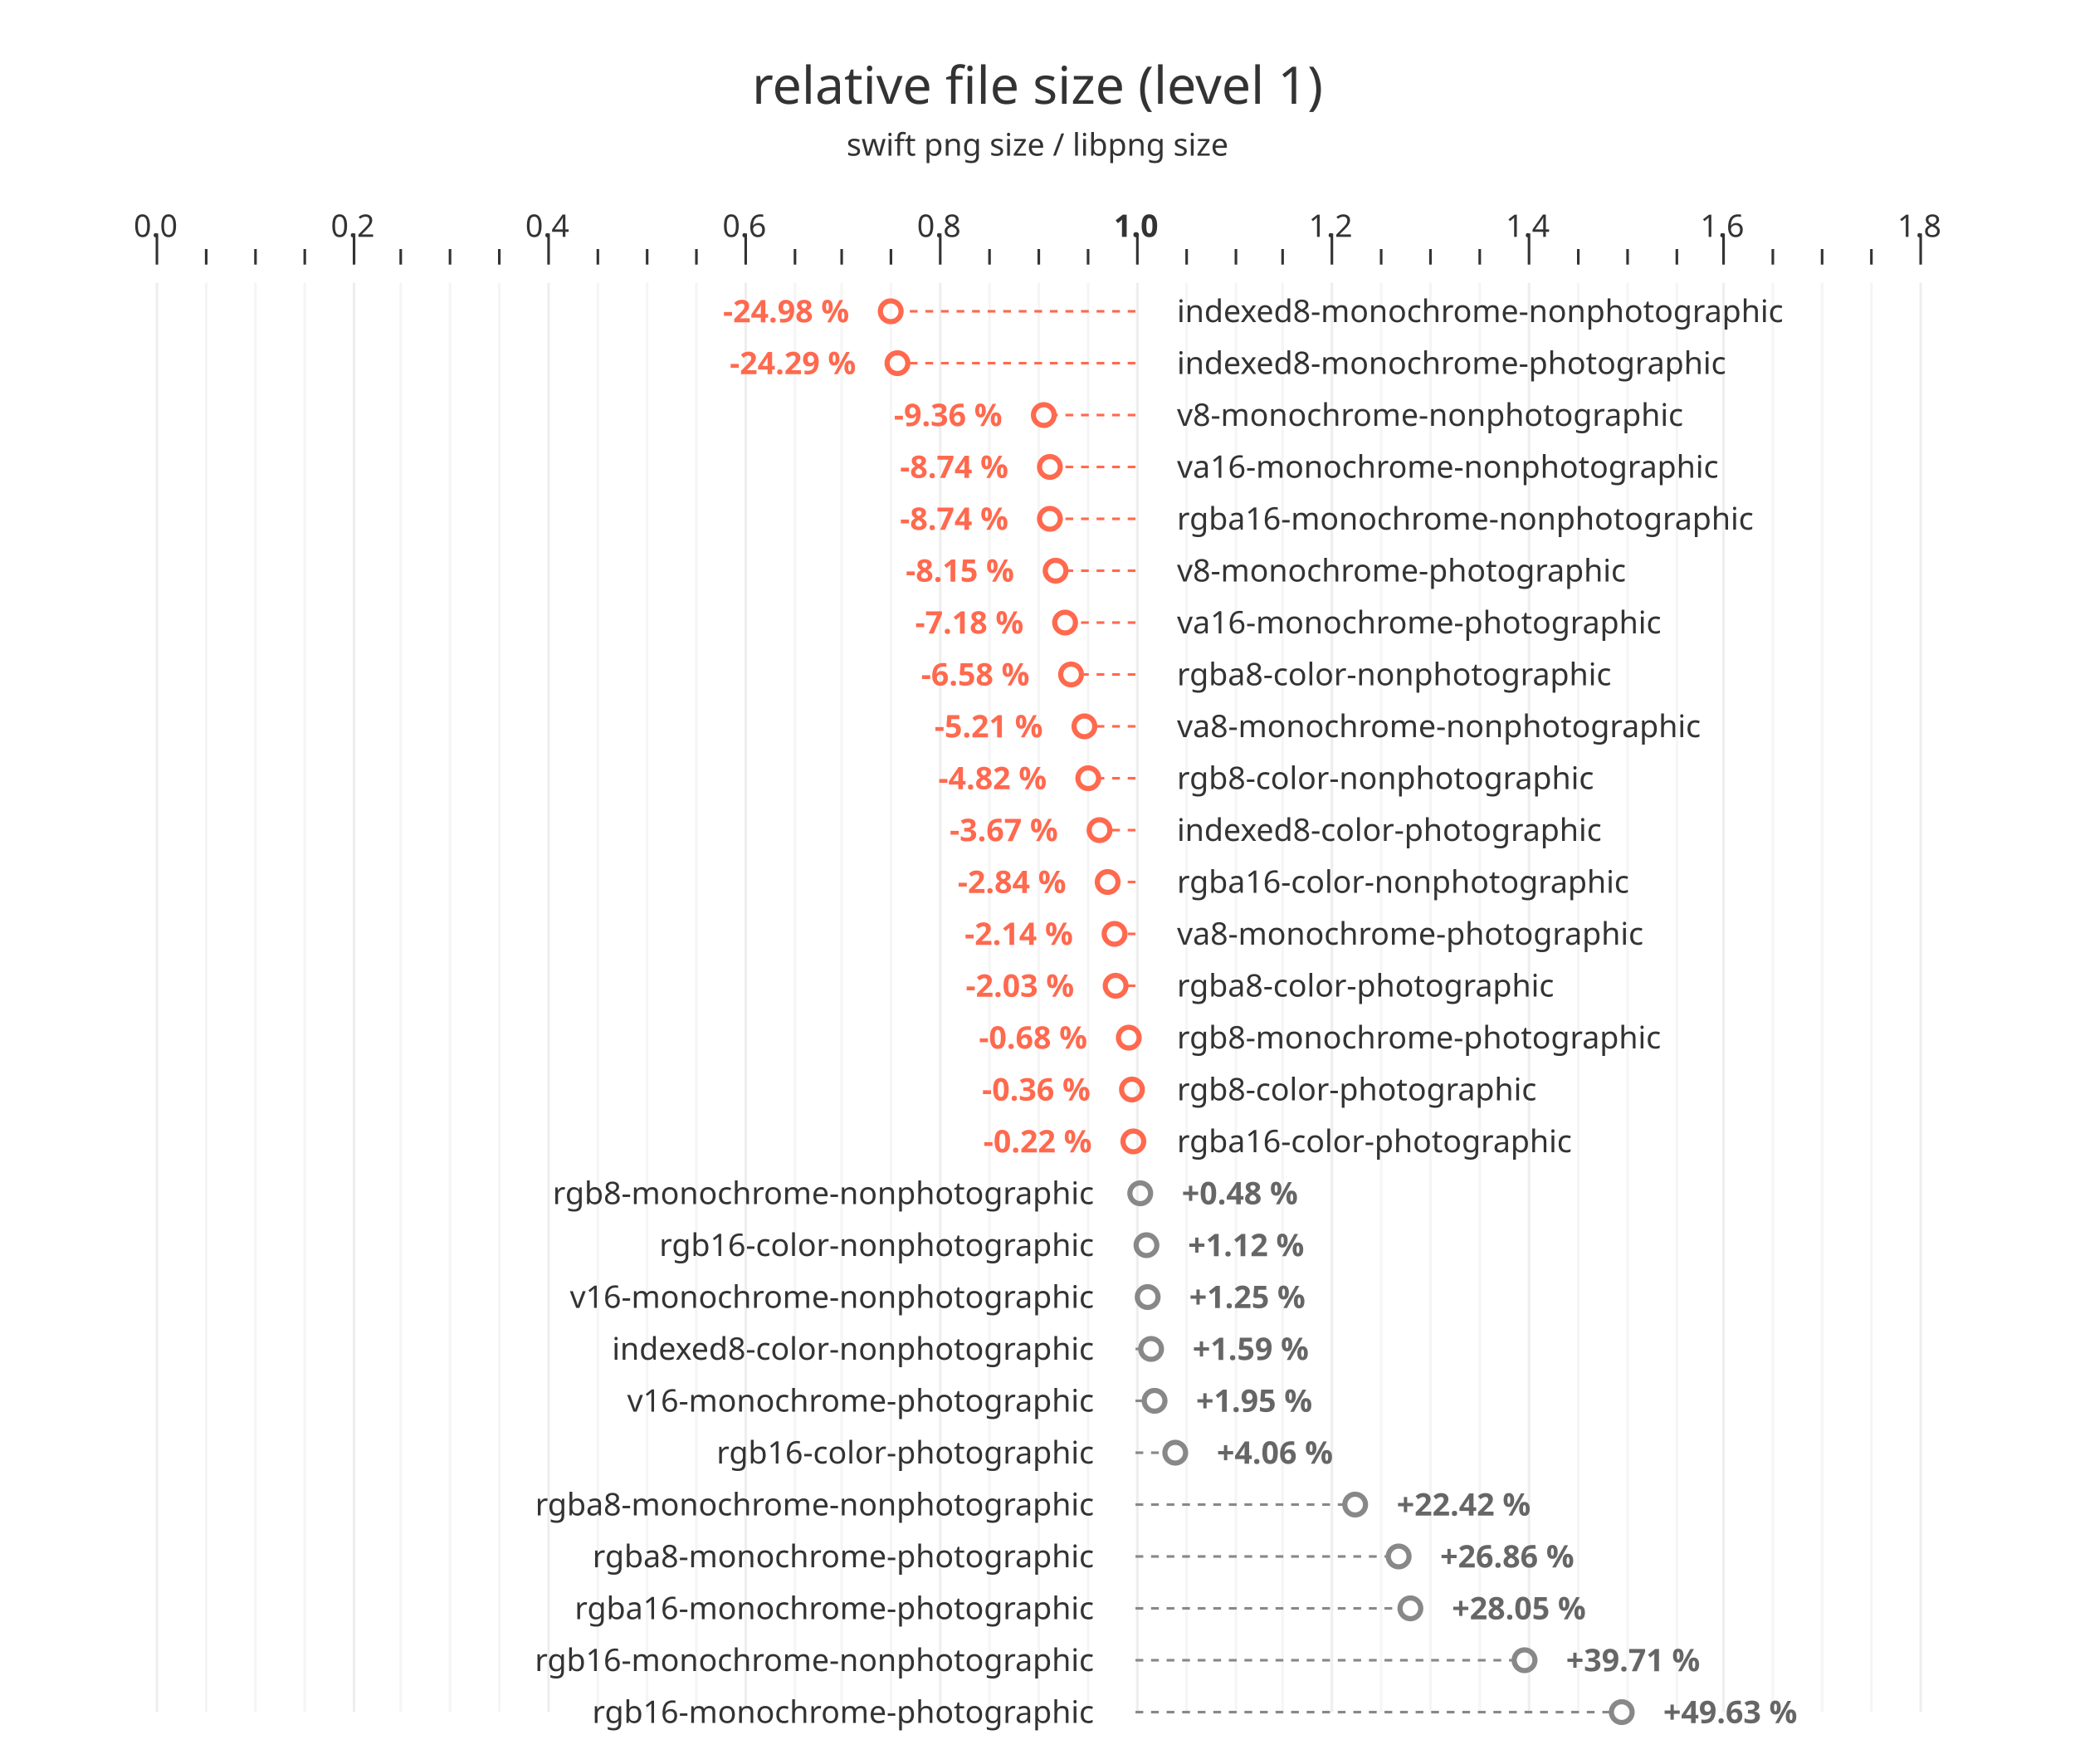
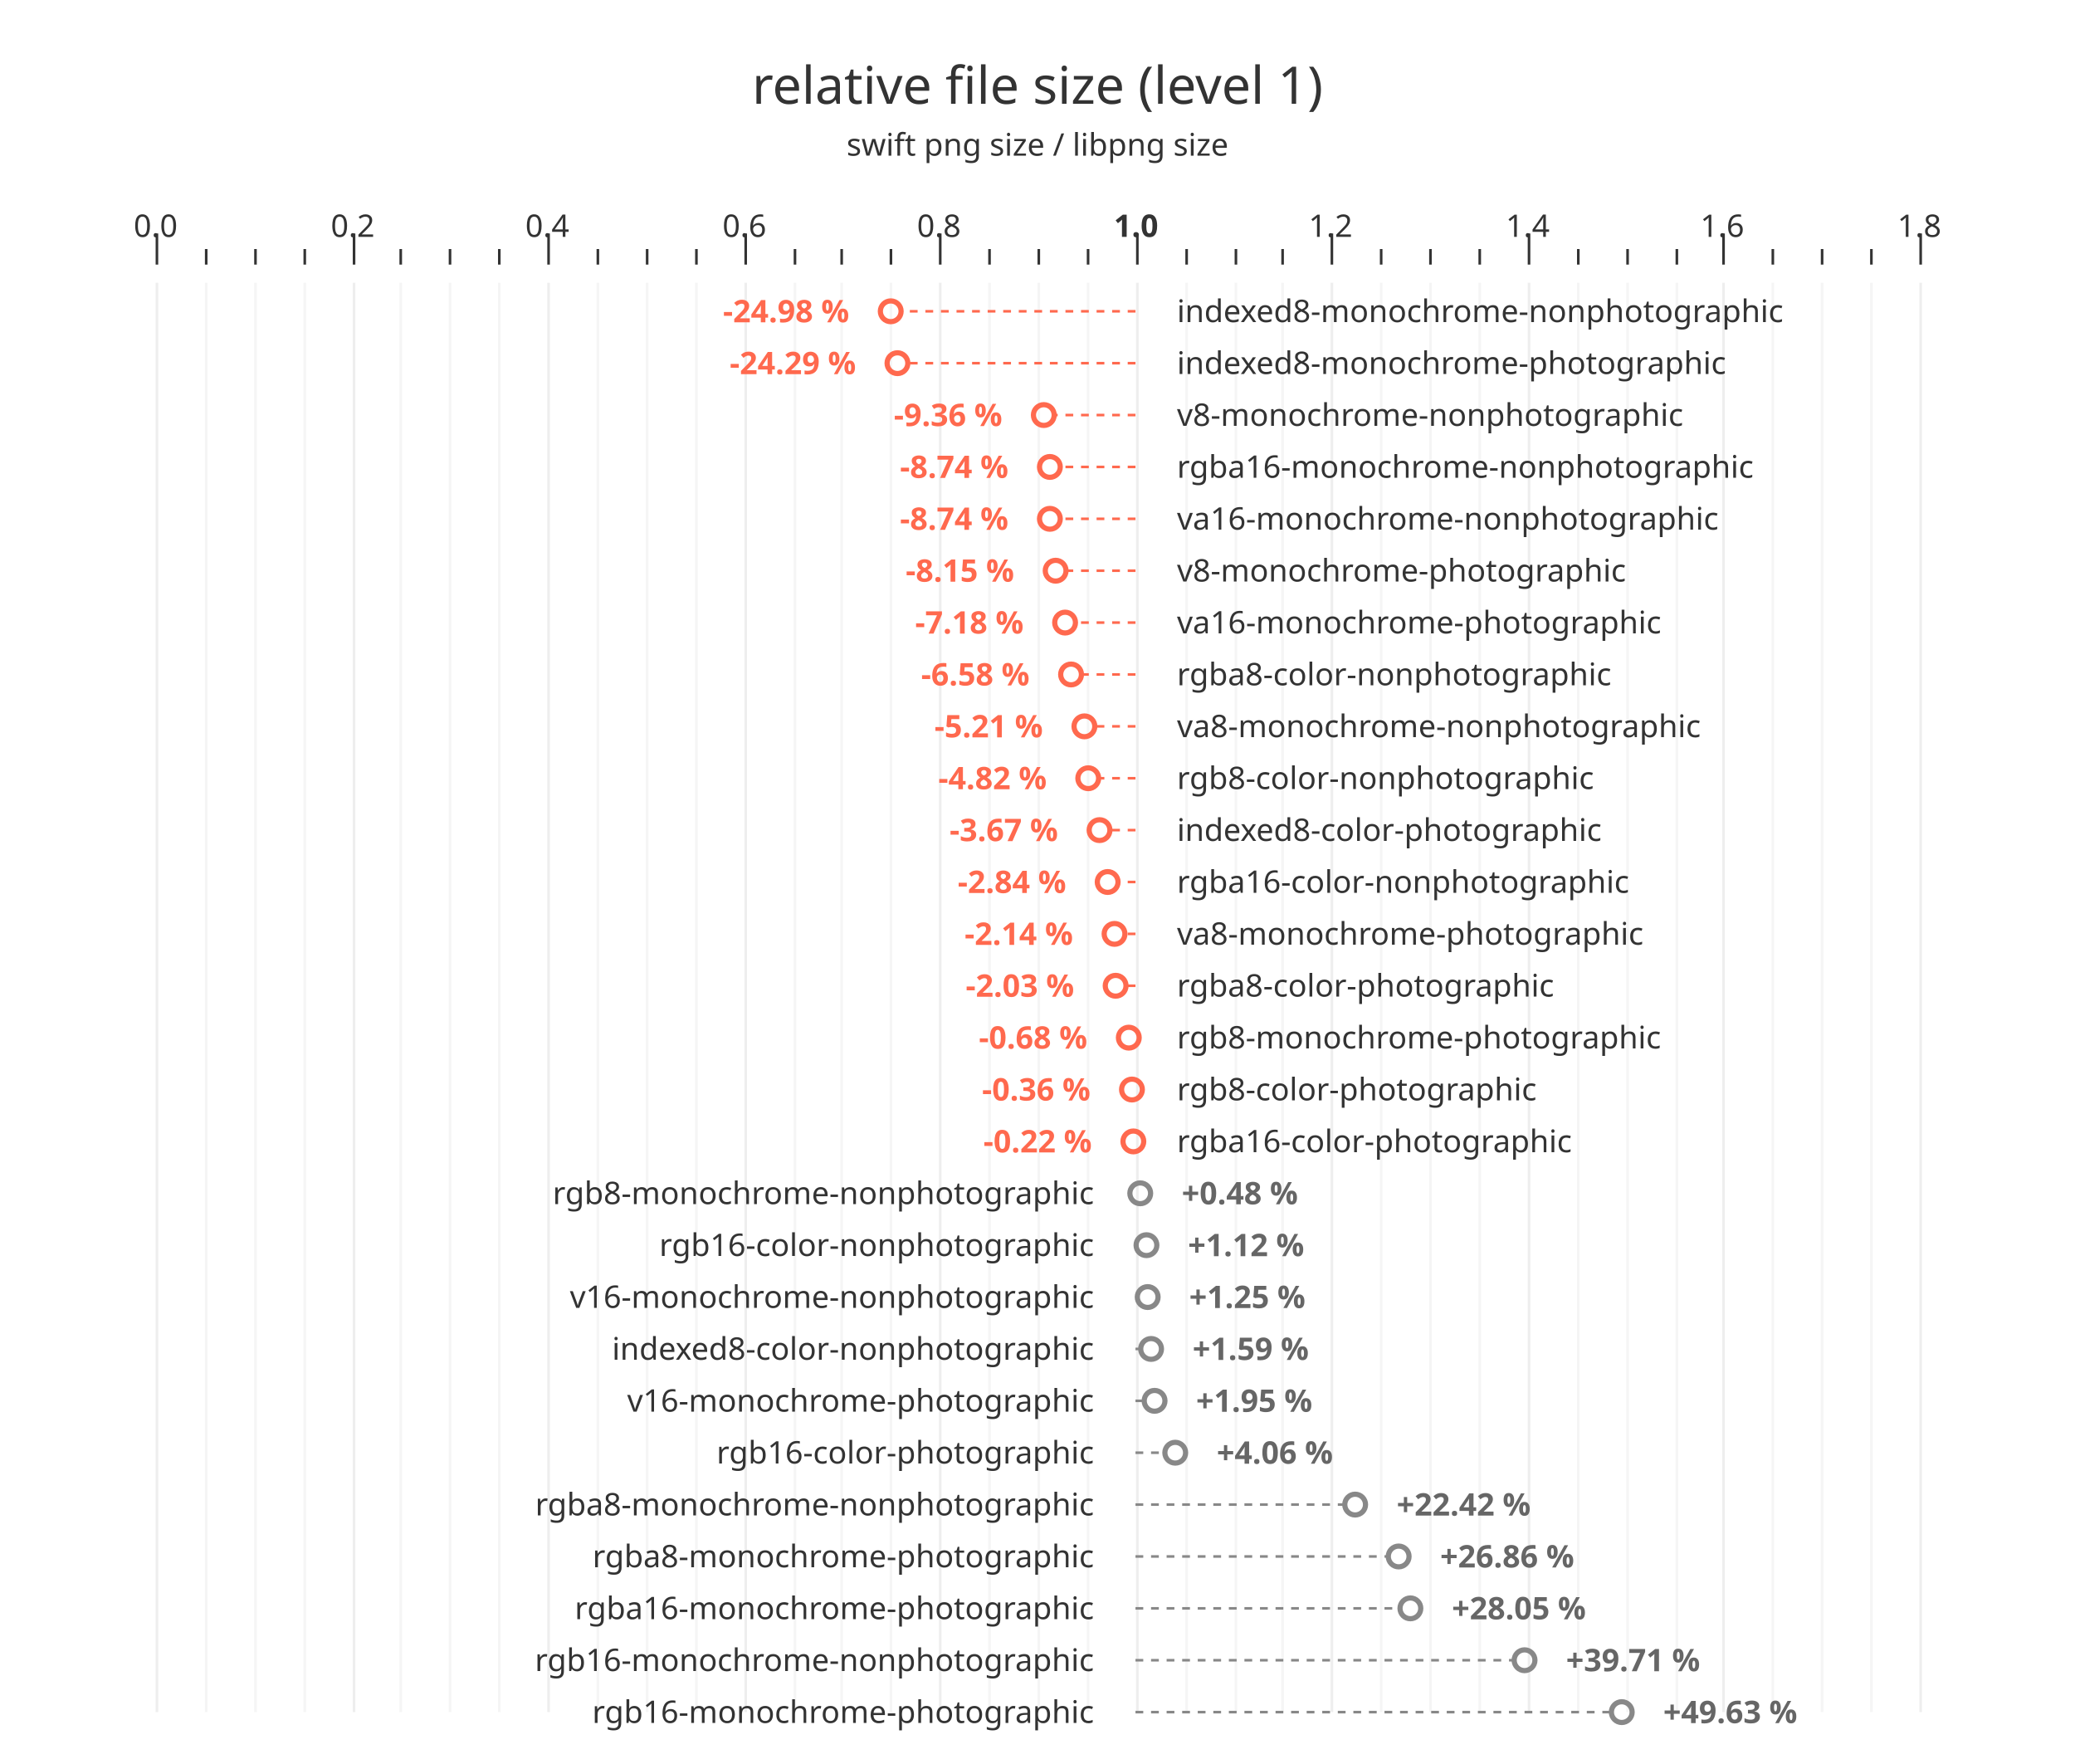
<svg xmlns="http://www.w3.org/2000/svg" width="800" height="680" viewBox="0 0 800 680">
  <style type="text/css">
    
        
    rect.background 
    {
        fill:   white;
    }
    
    path.grid 
    {
        stroke-width: 1px;
        fill:   none;
    }
    path.grid-major 
    {
        stroke: #eeeeeeff;
    }
    path.grid-minor 
    {
        stroke: #f5f5f5ff;
    }
    
    path.tick 
    {
        stroke-width: 1px;
        stroke: #333333ff;
        fill:   none;
    }
    
    path.stem 
    {
        stroke-width: 1px;
        stroke-dasharray: 3 3;
    }
    circle.dot 
    {
        stroke-width: 2px;
        stroke: #666;
        fill:   none;
    }
    
    text
    {
        fill: #333333ff;
        font-family: 'SF Mono';
    }
    text.label-numeric 
    {
        font-size: 12px;
    }
    text.label-numeric.unity 
    {
        font-weight: 700;
    }
    text.label-x 
    {
        text-anchor: middle; 
        dominant-baseline: text-top;
    }
    
    text.label-legend, text.label-percent
    {
        font-size: 12px;
        dominant-baseline: middle;
    }
    text.label-percent 
    {
        font-weight: 700;
    }
    text.label-legend.better, text.label-percent.worse 
    {
        text-anchor: begin; 
    }
    text.label-legend.worse, text.label-percent.better 
    {
        text-anchor: end; 
    }
    
    text.title, text.subtitle 
    {
        text-anchor: middle; 
    }
    text.title 
    {
        font-size: 20px;
    }
    text.subtitle 
    {
        font-size: 12px;
    }
    
    circle.better, path.stem.better
    {
        stroke: #ff694eff
    }
    circle.worse, path.stem.worse
    {
        stroke: #888888ff
    }
    text.label-percent.better 
    {
        fill: #ff694eff
    }
    text.label-percent.worse 
    {
        fill: #666666ff
    }
    
    
</style>
  <rect width="800" height="680" class="background" />
  <path class="grid grid-minor" d="M 79.5,660 L 79.5,109" />
  <path class="grid grid-minor" d="M 98.5,660 L 98.5,109" />
  <path class="grid grid-minor" d="M 117.5,660 L 117.5,109" />
  <path class="grid grid-minor" d="M 154.5,660 L 154.5,109" />
  <path class="grid grid-minor" d="M 173.5,660 L 173.5,109" />
  <path class="grid grid-minor" d="M 192.5,660 L 192.5,109" />
  <path class="grid grid-minor" d="M 230.5,660 L 230.5,109" />
  <path class="grid grid-minor" d="M 249.5,660 L 249.5,109" />
  <path class="grid grid-minor" d="M 268.5,660 L 268.5,109" />
  <path class="grid grid-minor" d="M 306.5,660 L 306.5,109" />
  <path class="grid grid-minor" d="M 324.5,660 L 324.5,109" />
  <path class="grid grid-minor" d="M 343.5,660 L 343.5,109" />
  <path class="grid grid-minor" d="M 381.5,660 L 381.5,109" />
  <path class="grid grid-minor" d="M 400.5,660 L 400.5,109" />
  <path class="grid grid-minor" d="M 419.5,660 L 419.5,109" />
  <path class="grid grid-minor" d="M 457.5,660 L 457.5,109" />
  <path class="grid grid-minor" d="M 476.5,660 L 476.5,109" />
  <path class="grid grid-minor" d="M 494.5,660 L 494.5,109" />
  <path class="grid grid-minor" d="M 532.5,660 L 532.5,109" />
  <path class="grid grid-minor" d="M 551.5,660 L 551.5,109" />
  <path class="grid grid-minor" d="M 570.5,660 L 570.5,109" />
  <path class="grid grid-minor" d="M 608.5,660 L 608.5,109" />
  <path class="grid grid-minor" d="M 627.5,660 L 627.5,109" />
  <path class="grid grid-minor" d="M 646.5,660 L 646.5,109" />
  <path class="grid grid-minor" d="M 683.5,660 L 683.5,109" />
  <path class="grid grid-minor" d="M 702.5,660 L 702.5,109" />
  <path class="grid grid-minor" d="M 721.5,660 L 721.5,109" />
  <path class="grid grid-major" d="M 60.5,660 L 60.5,109" />
  <path class="grid grid-major" d="M 136.5,660 L 136.5,109" />
  <path class="grid grid-major" d="M 211.5,660 L 211.5,109" />
  <path class="grid grid-major" d="M 287.5,660 L 287.5,109" />
  <path class="grid grid-major" d="M 362.5,660 L 362.5,109" />
  <path class="grid grid-major" d="M 438.5,660 L 438.5,109" />
  <path class="grid grid-major" d="M 513.5,660 L 513.5,109" />
  <path class="grid grid-major" d="M 589.5,660 L 589.5,109" />
  <path class="grid grid-major" d="M 664.5,660 L 664.5,109" />
  <path class="grid grid-major" d="M 740.5,660 L 740.5,109" />
  <path class="tick" d="M 60.5,102 L 60.5,90" />
  <path class="tick" d="M 79.5,102 L 79.5,96" />
  <path class="tick" d="M 98.5,102 L 98.5,96" />
  <path class="tick" d="M 117.5,102 L 117.5,96" />
  <path class="tick" d="M 136.5,102 L 136.5,90" />
  <path class="tick" d="M 154.5,102 L 154.5,96" />
  <path class="tick" d="M 173.5,102 L 173.5,96" />
  <path class="tick" d="M 192.5,102 L 192.5,96" />
  <path class="tick" d="M 211.5,102 L 211.5,90" />
  <path class="tick" d="M 230.5,102 L 230.5,96" />
  <path class="tick" d="M 249.5,102 L 249.5,96" />
  <path class="tick" d="M 268.5,102 L 268.5,96" />
  <path class="tick" d="M 287.5,102 L 287.5,90" />
  <path class="tick" d="M 306.5,102 L 306.5,96" />
  <path class="tick" d="M 324.5,102 L 324.5,96" />
  <path class="tick" d="M 343.5,102 L 343.5,96" />
  <path class="tick" d="M 362.5,102 L 362.5,90" />
  <path class="tick" d="M 381.5,102 L 381.5,96" />
  <path class="tick" d="M 400.5,102 L 400.5,96" />
  <path class="tick" d="M 419.5,102 L 419.5,96" />
  <path class="tick" d="M 438.5,102 L 438.5,90" />
  <path class="tick" d="M 457.5,102 L 457.5,96" />
  <path class="tick" d="M 476.5,102 L 476.5,96" />
  <path class="tick" d="M 494.5,102 L 494.5,96" />
  <path class="tick" d="M 513.5,102 L 513.5,90" />
  <path class="tick" d="M 532.5,102 L 532.5,96" />
  <path class="tick" d="M 551.5,102 L 551.5,96" />
  <path class="tick" d="M 570.5,102 L 570.5,96" />
  <path class="tick" d="M 589.5,102 L 589.5,90" />
  <path class="tick" d="M 608.5,102 L 608.5,96" />
  <path class="tick" d="M 627.5,102 L 627.5,96" />
  <path class="tick" d="M 646.5,102 L 646.5,96" />
  <path class="tick" d="M 664.5,102 L 664.5,90" />
  <path class="tick" d="M 683.5,102 L 683.5,96" />
  <path class="tick" d="M 702.5,102 L 702.5,96" />
  <path class="tick" d="M 721.5,102 L 721.5,96" />
  <path class="tick" d="M 740.5,102 L 740.5,90" />
  <text x="60" y="82" class="label-numeric label-x">0.0</text>
  <text x="136" y="82" class="label-numeric label-x">0.2</text>
  <text x="211" y="82" class="label-numeric label-x">0.4</text>
  <text x="287" y="82" class="label-numeric label-x">0.6</text>
  <text x="362" y="82" class="label-numeric label-x">0.8</text>
  <text x="438" y="82" class="label-numeric label-x unity">1.0</text>
  <text x="513" y="82" class="label-numeric label-x">1.2</text>
  <text x="589" y="82" class="label-numeric label-x">1.4</text>
  <text x="664" y="82" class="label-numeric label-x">1.6</text>
  <text x="740" y="82" class="label-numeric label-x">1.8</text>
  <text x="400" y="40" class="title">relative file size (level 1)</text>
  <text x="400" y="60" class="subtitle">swift png size / libpng size </text>
  <text x="453.778" y="120.0" class="label-legend better">indexed8-monochrome-nonphotographic</text>
  <text x="453.778" y="140.0" class="label-legend better">indexed8-monochrome-photographic</text>
  <text x="453.778" y="160.0" class="label-legend better">v8-monochrome-nonphotographic</text>
-   <text x="453.778" y="180.0" class="label-legend better">va16-monochrome-nonphotographic</text>
-   <text x="453.778" y="200.0" class="label-legend better">rgba16-monochrome-nonphotographic</text>
+   <text x="453.778" y="180.0" class="label-legend better">rgba16-monochrome-nonphotographic</text>
+   <text x="453.778" y="200.0" class="label-legend better">va16-monochrome-nonphotographic</text>
  <text x="453.778" y="220.0" class="label-legend better">v8-monochrome-photographic</text>
  <text x="453.778" y="240.0" class="label-legend better">va16-monochrome-photographic</text>
  <text x="453.778" y="260.0" class="label-legend better">rgba8-color-nonphotographic</text>
  <text x="453.778" y="280.0" class="label-legend better">va8-monochrome-nonphotographic</text>
  <text x="453.778" y="300.0" class="label-legend better">rgb8-color-nonphotographic</text>
  <text x="453.778" y="320.0" class="label-legend better">indexed8-color-photographic</text>
  <text x="453.778" y="340.0" class="label-legend better">rgba16-color-nonphotographic</text>
  <text x="453.778" y="360.0" class="label-legend better">va8-monochrome-photographic</text>
  <text x="453.778" y="380.0" class="label-legend better">rgba8-color-photographic</text>
  <text x="453.778" y="400.0" class="label-legend better">rgb8-monochrome-photographic</text>
  <text x="453.778" y="420.0" class="label-legend better">rgb8-color-photographic</text>
  <text x="453.778" y="440.0" class="label-legend better">rgba16-color-photographic</text>
  <text x="421.778" y="460.0" class="label-legend worse">rgb8-monochrome-nonphotographic</text>
  <text x="421.778" y="480.0" class="label-legend worse">rgb16-color-nonphotographic</text>
  <text x="421.778" y="500.0" class="label-legend worse">v16-monochrome-nonphotographic</text>
  <text x="421.778" y="520.0" class="label-legend worse">indexed8-color-nonphotographic</text>
  <text x="421.778" y="540.0" class="label-legend worse">v16-monochrome-photographic</text>
  <text x="421.778" y="560.0" class="label-legend worse">rgb16-color-photographic</text>
  <text x="421.778" y="580.0" class="label-legend worse">rgba8-monochrome-nonphotographic</text>
  <text x="421.778" y="600.0" class="label-legend worse">rgba8-monochrome-photographic</text>
  <text x="421.778" y="620.0" class="label-legend worse">rgba16-monochrome-photographic</text>
  <text x="421.778" y="640.0" class="label-legend worse">rgb16-monochrome-nonphotographic</text>
  <text x="421.778" y="660.0" class="label-legend worse">rgb16-monochrome-photographic</text>
  <text x="327.413" y="120.0" class="label-percent better">-24.98 %</text>
  <text x="330.008" y="140.0" class="label-percent better">-24.29 %</text>
  <text x="386.431" y="160.0" class="label-percent better">-9.36 %</text>
  <text x="388.773" y="180.0" class="label-percent better">-8.74 %</text>
  <text x="388.773" y="200.0" class="label-percent better">-8.74 %</text>
  <text x="390.994" y="220.0" class="label-percent better">-8.15 %</text>
  <text x="394.637" y="240.0" class="label-percent better">-7.18 %</text>
  <text x="396.937" y="260.0" class="label-percent better">-6.58 %</text>
  <text x="402.086" y="280.0" class="label-percent better">-5.21 %</text>
  <text x="403.565" y="300.0" class="label-percent better">-4.82 %</text>
  <text x="407.918" y="320.0" class="label-percent better">-3.67 %</text>
  <text x="411.051" y="340.0" class="label-percent better">-2.84 %</text>
  <text x="413.7" y="360.0" class="label-percent better">-2.14 %</text>
  <text x="414.124" y="380.0" class="label-percent better">-2.03 %</text>
  <text x="419.201" y="400.0" class="label-percent better">-0.68 %</text>
  <text x="420.417" y="420.0" class="label-percent better">-0.36 %</text>
  <text x="420.955" y="440.0" class="label-percent better">-0.22 %</text>
  <text x="455.607" y="460.0" class="label-percent worse">+0.48 %</text>
  <text x="458.012" y="480.0" class="label-percent worse">+1.12 %</text>
  <text x="458.481" y="500.0" class="label-percent worse">+1.25 %</text>
  <text x="459.792" y="520.0" class="label-percent worse">+1.59 %</text>
  <text x="461.139" y="540.0" class="label-percent worse">+1.95 %</text>
  <text x="469.101" y="560.0" class="label-percent worse">+4.06 %</text>
  <text x="538.469" y="580.0" class="label-percent worse">+22.42 %</text>
  <text x="555.245" y="600.0" class="label-percent worse">+26.86 %</text>
  <text x="559.762" y="620.0" class="label-percent worse">+28.05 %</text>
  <text x="603.78" y="640.0" class="label-percent worse">+39.71 %</text>
  <text x="641.258" y="660.0" class="label-percent worse">+49.63 %</text>
  <path class="stem better" d="M 437.778,120.0 L 347.413,120.0" />
  <path class="stem better" d="M 437.778,140.0 L 350.008,140.0" />
  <path class="stem better" d="M 437.778,160.0 L 406.431,160.0" />
  <path class="stem better" d="M 437.778,180.0 L 408.773,180.0" />
  <path class="stem better" d="M 437.778,200.0 L 408.773,200.0" />
  <path class="stem better" d="M 437.778,220.0 L 410.994,220.0" />
  <path class="stem better" d="M 437.778,240.0 L 414.637,240.0" />
  <path class="stem better" d="M 437.778,260.0 L 416.937,260.0" />
  <path class="stem better" d="M 437.778,280.0 L 422.086,280.0" />
  <path class="stem better" d="M 437.778,300.0 L 423.565,300.0" />
  <path class="stem better" d="M 437.778,320.0 L 427.918,320.0" />
  <path class="stem better" d="M 437.778,340.0 L 431.051,340.0" />
  <path class="stem better" d="M 437.778,360.0 L 433.7,360.0" />
  <path class="stem better" d="M 437.778,380.0 L 434.124,380.0" />
  <path class="stem worse" d="M 437.778,480.0 L 438.012,480.0" />
  <path class="stem worse" d="M 437.778,500.0 L 438.481,500.0" />
  <path class="stem worse" d="M 437.778,520.0 L 439.792,520.0" />
  <path class="stem worse" d="M 437.778,540.0 L 441.139,540.0" />
  <path class="stem worse" d="M 437.778,560.0 L 449.101,560.0" />
  <path class="stem worse" d="M 437.778,580.0 L 518.469,580.0" />
  <path class="stem worse" d="M 437.778,600.0 L 535.245,600.0" />
  <path class="stem worse" d="M 437.778,620.0 L 539.762,620.0" />
  <path class="stem worse" d="M 437.778,640.0 L 583.78,640.0" />
  <path class="stem worse" d="M 437.778,660.0 L 621.258,660.0" />
  <circle class="dot better" cx="343.413" cy="120.0" r="4" />
  <circle class="dot better" cx="346.008" cy="140.0" r="4" />
  <circle class="dot better" cx="402.431" cy="160.0" r="4" />
  <circle class="dot better" cx="404.773" cy="180.0" r="4" />
  <circle class="dot better" cx="404.773" cy="200.0" r="4" />
  <circle class="dot better" cx="406.994" cy="220.0" r="4" />
  <circle class="dot better" cx="410.637" cy="240.0" r="4" />
  <circle class="dot better" cx="412.937" cy="260.0" r="4" />
  <circle class="dot better" cx="418.086" cy="280.0" r="4" />
  <circle class="dot better" cx="419.565" cy="300.0" r="4" />
  <circle class="dot better" cx="423.918" cy="320.0" r="4" />
  <circle class="dot better" cx="427.051" cy="340.0" r="4" />
  <circle class="dot better" cx="429.7" cy="360.0" r="4" />
  <circle class="dot better" cx="430.124" cy="380.0" r="4" />
  <circle class="dot better" cx="435.201" cy="400.0" r="4" />
  <circle class="dot better" cx="436.417" cy="420.0" r="4" />
  <circle class="dot better" cx="436.955" cy="440.0" r="4" />
  <circle class="dot worse" cx="439.607" cy="460.0" r="4" />
  <circle class="dot worse" cx="442.012" cy="480.0" r="4" />
  <circle class="dot worse" cx="442.481" cy="500.0" r="4" />
  <circle class="dot worse" cx="443.792" cy="520.0" r="4" />
  <circle class="dot worse" cx="445.139" cy="540.0" r="4" />
  <circle class="dot worse" cx="453.101" cy="560.0" r="4" />
  <circle class="dot worse" cx="522.469" cy="580.0" r="4" />
  <circle class="dot worse" cx="539.245" cy="600.0" r="4" />
  <circle class="dot worse" cx="543.762" cy="620.0" r="4" />
  <circle class="dot worse" cx="587.78" cy="640.0" r="4" />
  <circle class="dot worse" cx="625.258" cy="660.0" r="4" />
</svg>
